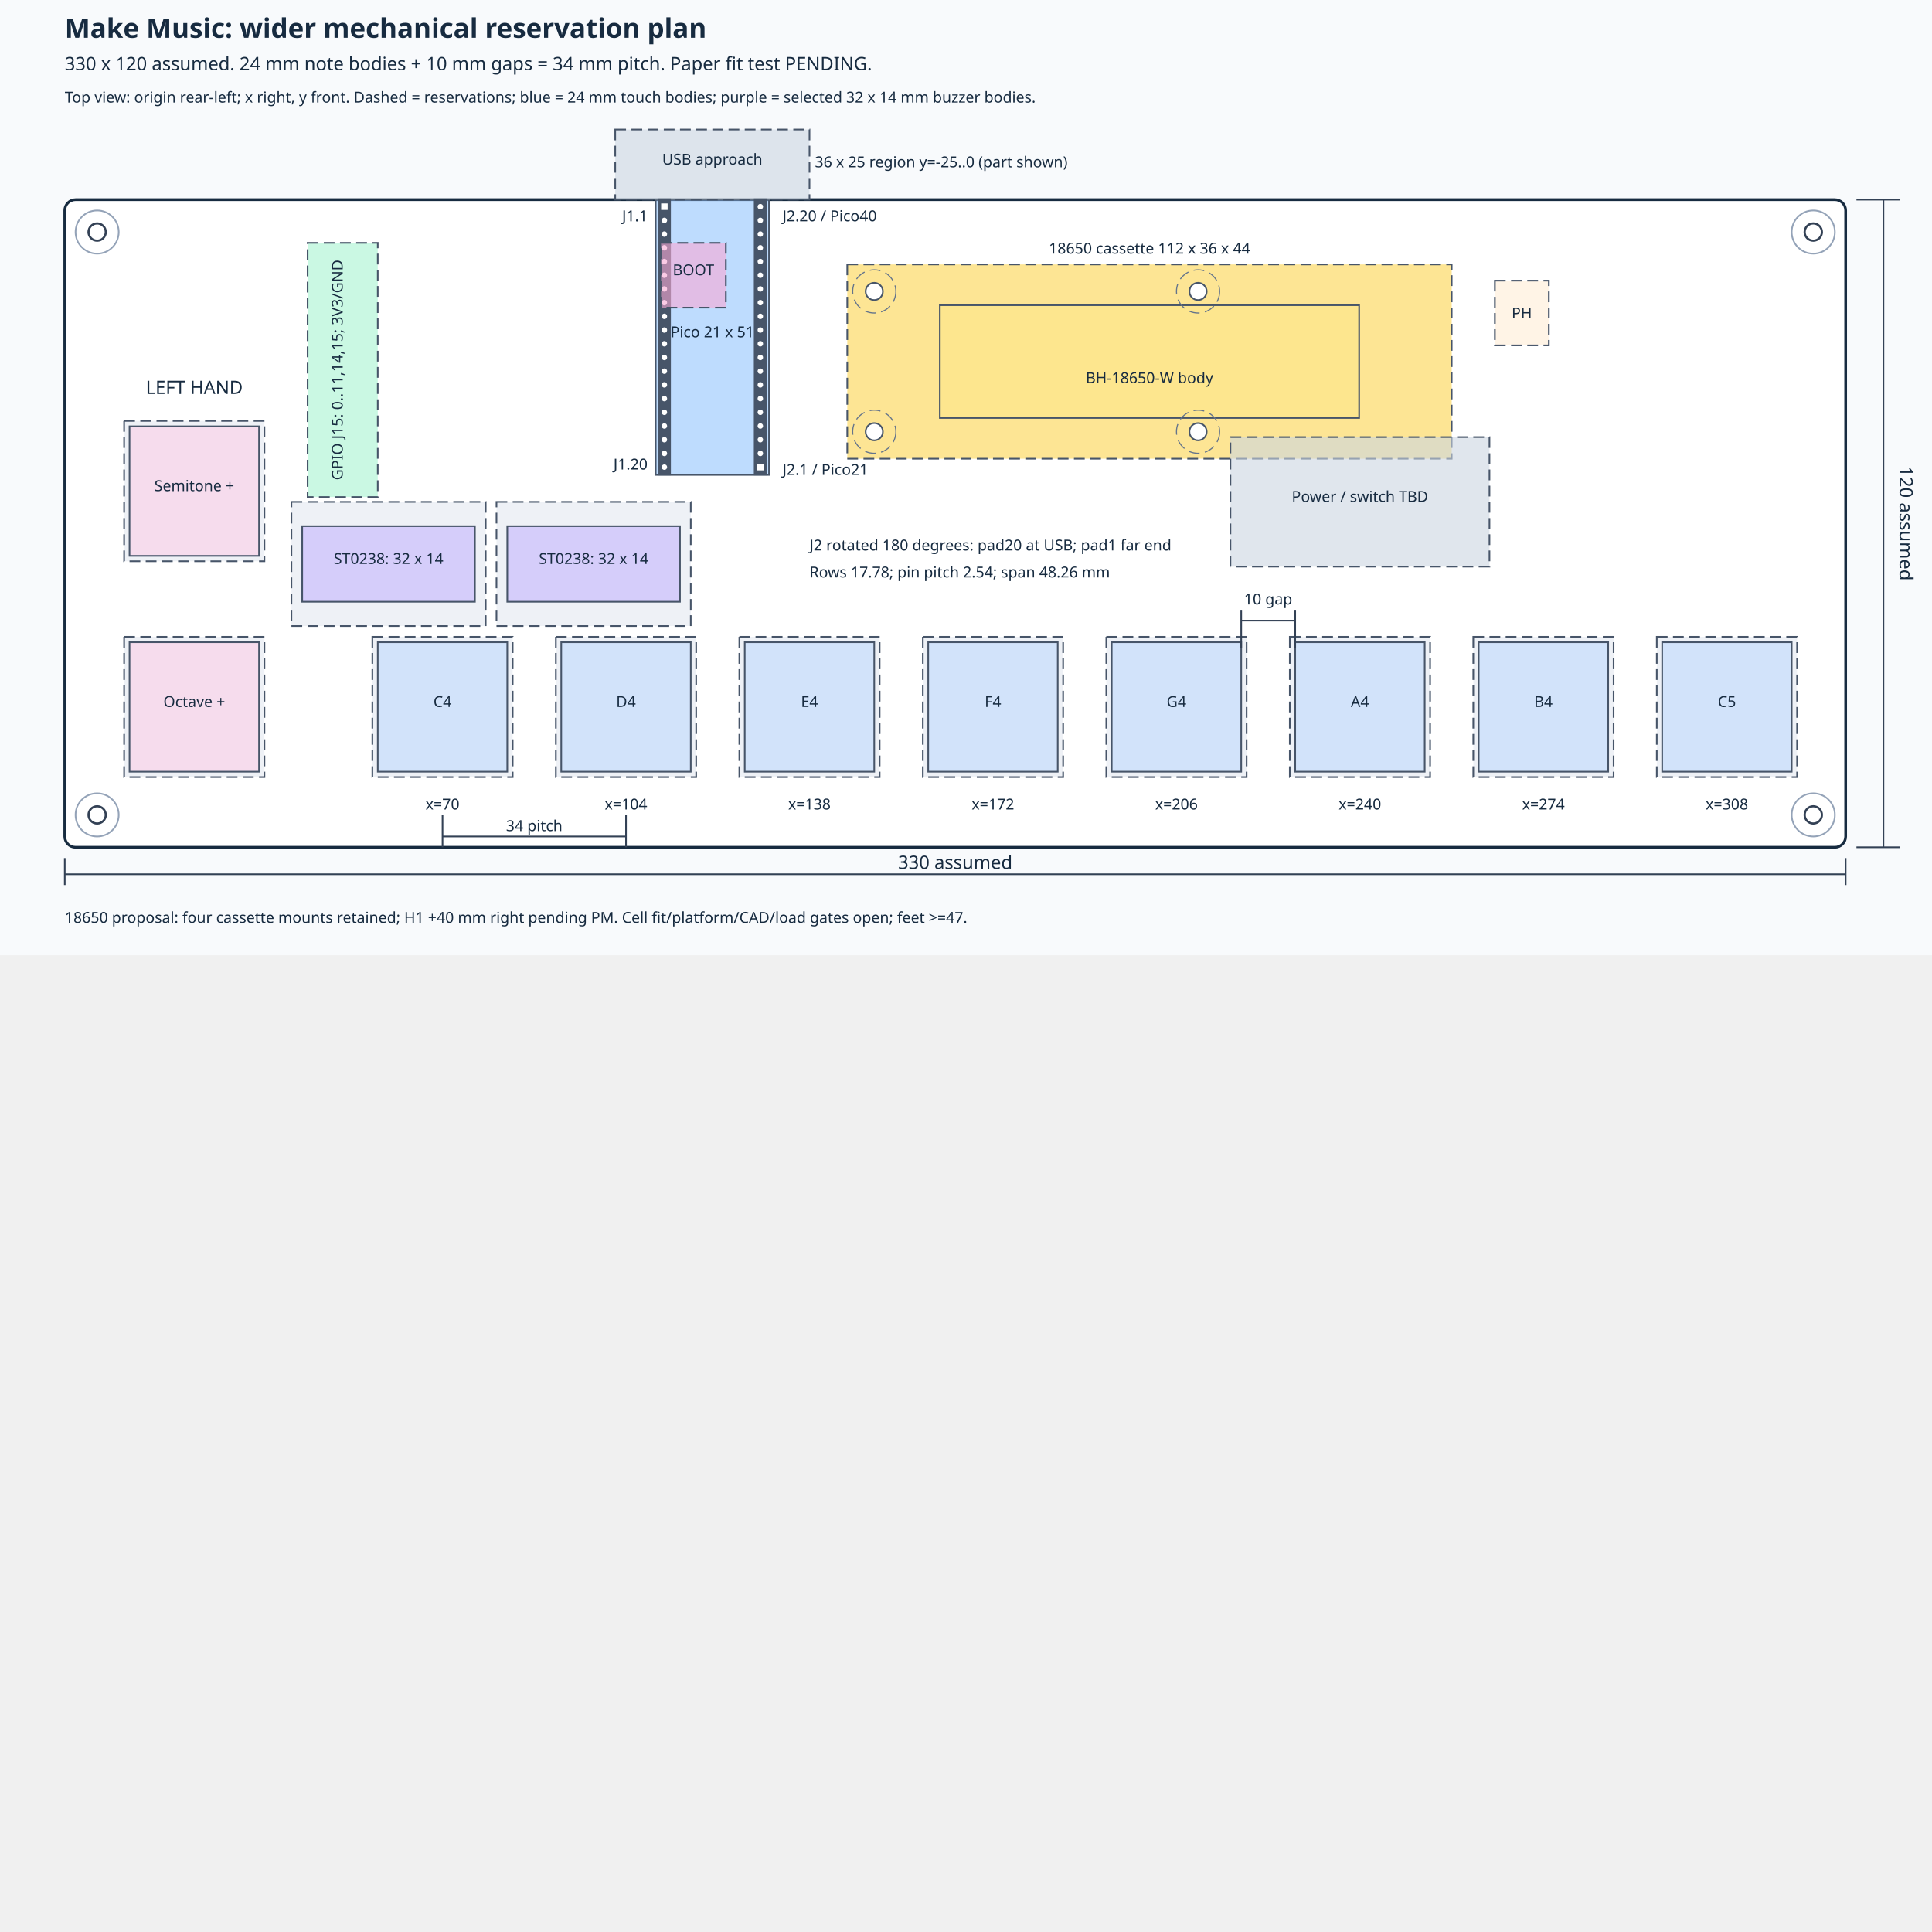
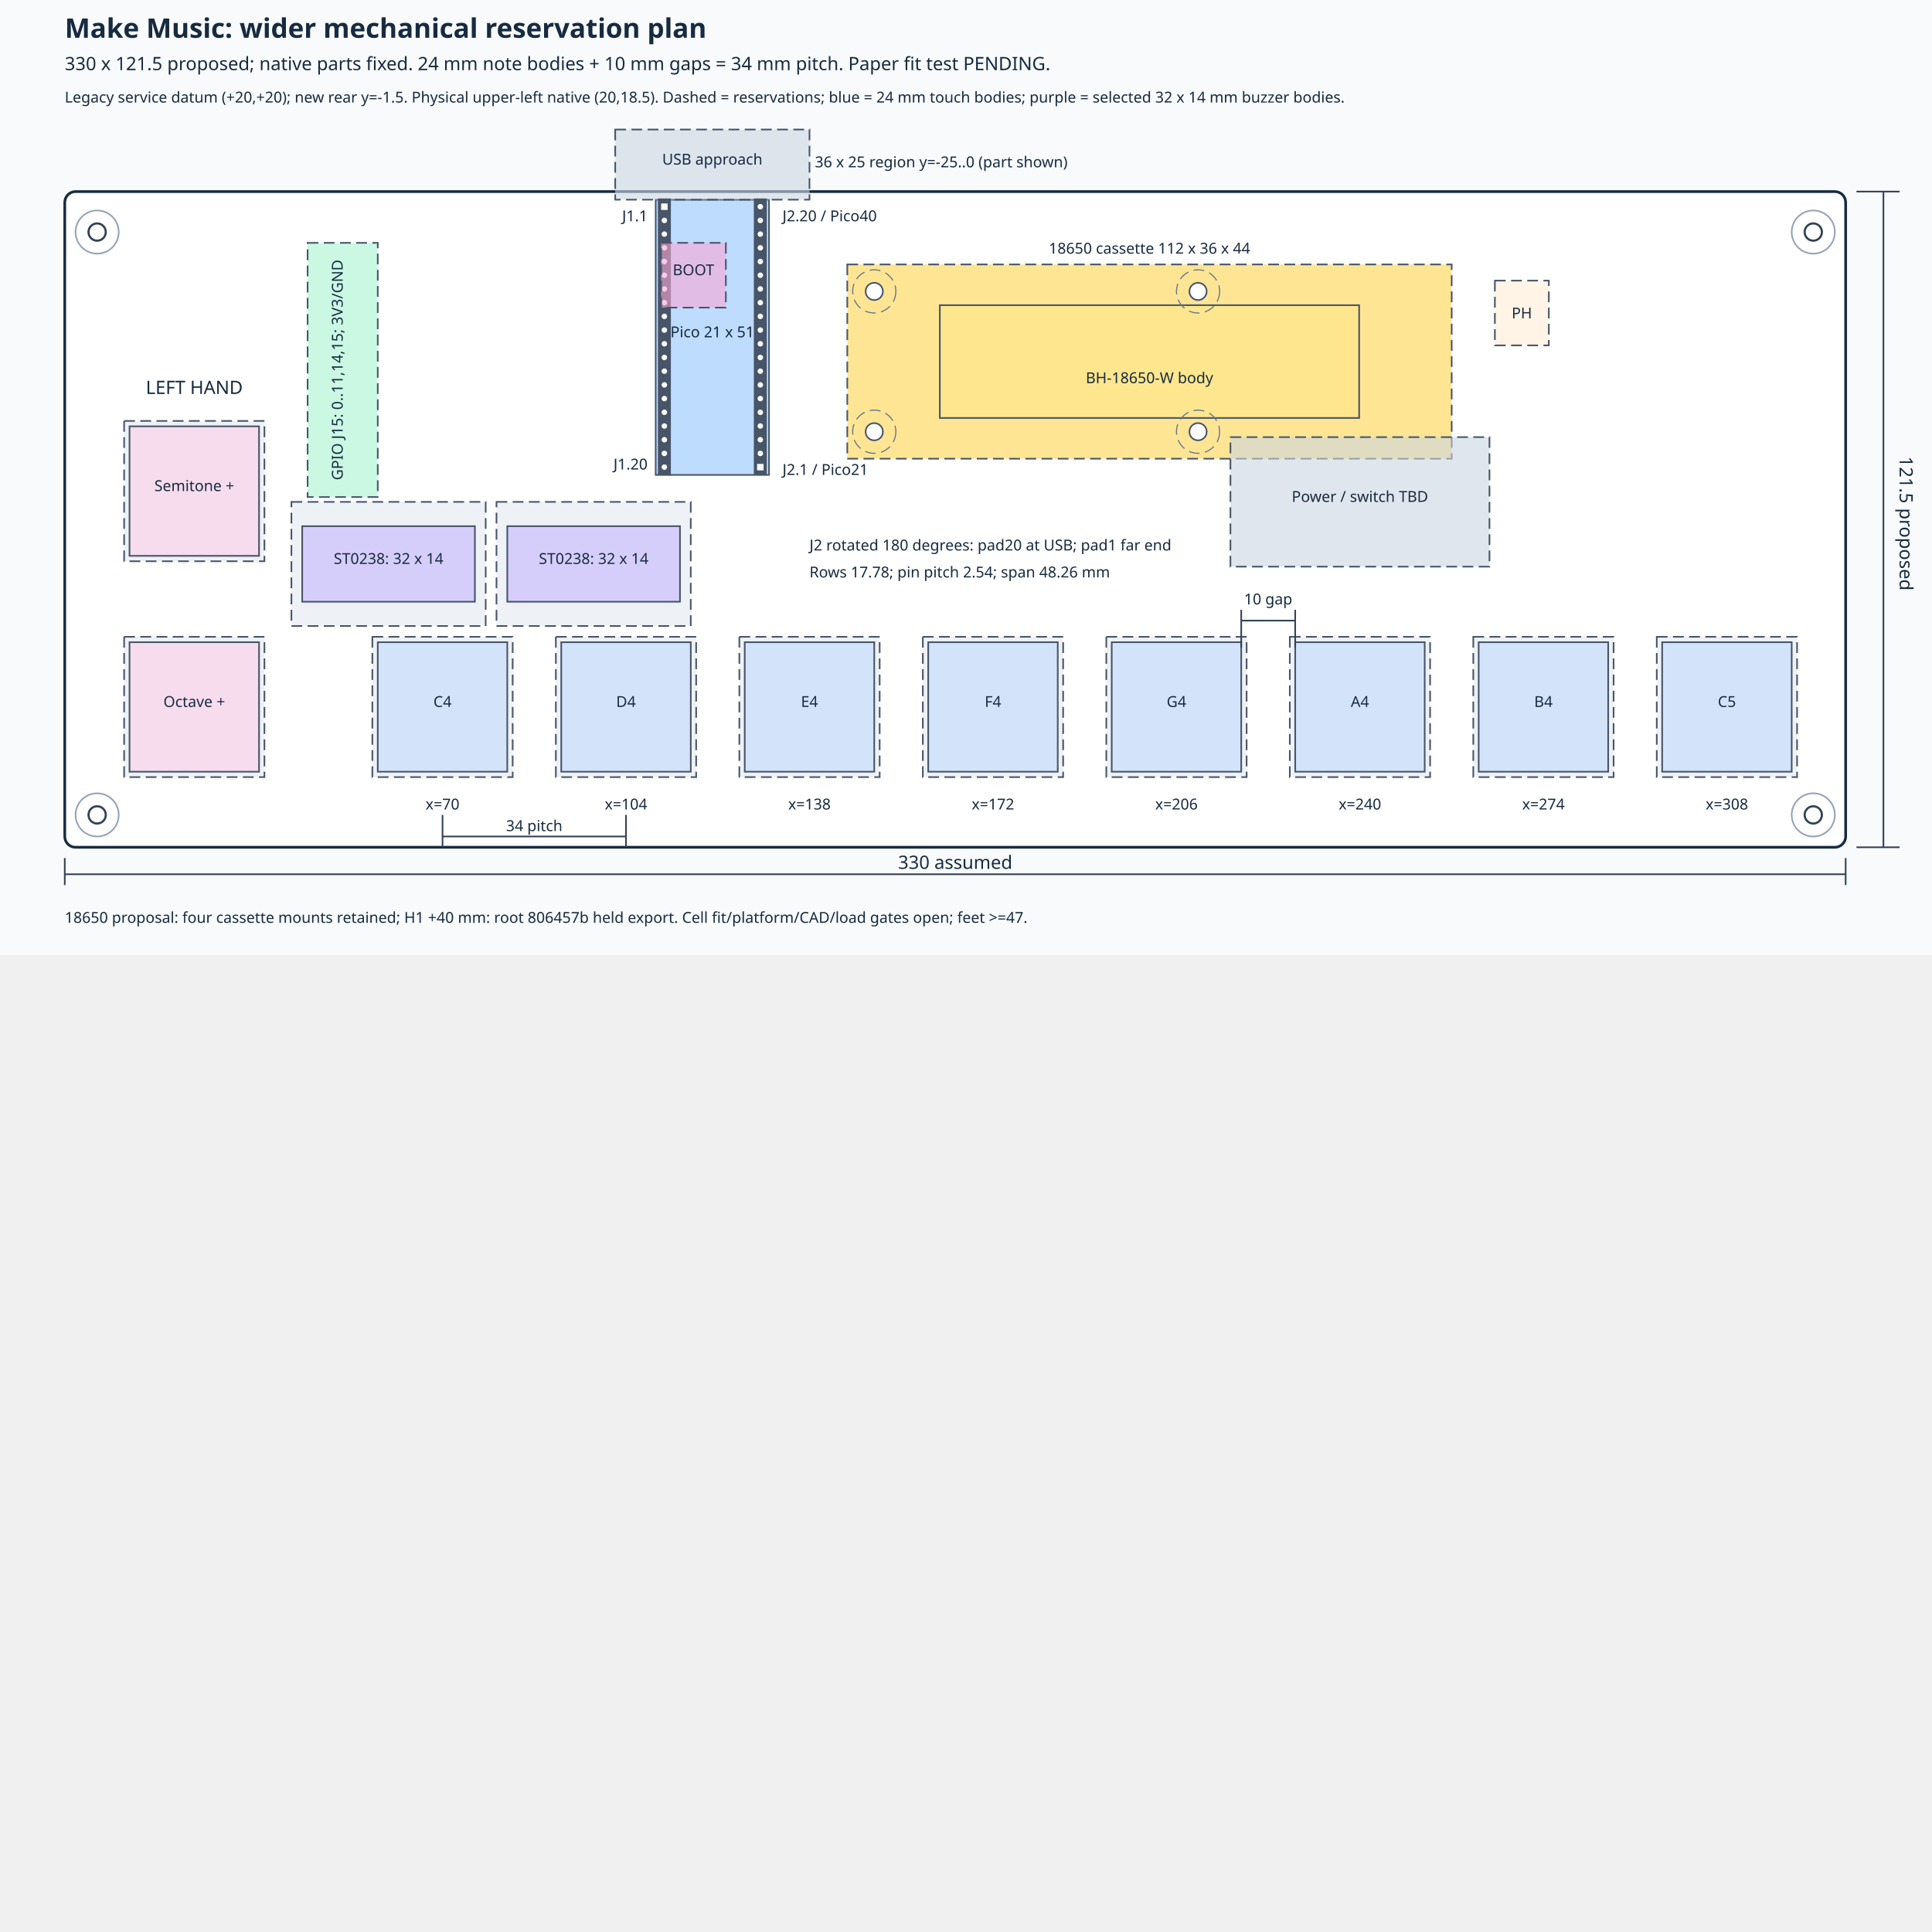
<svg xmlns="http://www.w3.org/2000/svg" width="1200" height="1200" viewBox="-12 -37 358 358">
  <style>text{font:3.4px sans-serif;fill:#172b40}.small{font-size:2.8px}.title{font-size:5px;font-weight:bold}.dim{stroke:#334155;stroke-width:.3}.assumed{stroke-dasharray:2 1}</style>
  <rect x="-12" y="-37" width="358" height="177" fill="#f8fafc" />
  <text x="0" y="-30" class="title">Make Music: wider mechanical reservation plan</text>
-   <text x="0" y="-24">330 x 120 assumed. 24 mm note bodies + 10 mm gaps = 34 mm pitch. Paper fit test PENDING.</text>
-   <text x="0" y="-18" class="small">Top view: origin rear-left; x right, y front. Dashed = reservations; blue = 24 mm touch bodies; purple = selected 32 x 14 mm buzzer bodies.</text>
-   <rect width="330" height="120" rx="2" fill="white" stroke="#172b40" stroke-width=".5" />
+   <text x="0" y="-24">330 x 121.5 proposed; native parts fixed. 24 mm note bodies + 10 mm gaps = 34 mm pitch. Paper fit test PENDING.</text>
+   <text x="0" y="-18" class="small">Legacy service datum (+20,+20); new rear y=-1.5. Physical upper-left native (20,18.5). Dashed = reservations; blue = 24 mm touch bodies; purple = selected 32 x 14 mm buzzer bodies.</text>
+   <rect x="0" y="-1.5" width="330" height="121.5" rx="2" fill="white" stroke="#172b40" stroke-width=".5" />
  <rect x="145" y="12" width="112" height="36" fill="#fcd34d" fill-opacity=".6" stroke="#475569" stroke-width=".3" class="assumed" />
  <rect x="162.15" y="19.55" width="77.7" height="20.9" fill="#fde68a" fill-opacity=".6" stroke="#475569" stroke-width=".3" class="" />
  <text x="201" y="34" text-anchor="middle" class="small">BH-18650-W body</text>
  <text x="201" y="10" text-anchor="middle" class="small">18650 cassette 112 x 36 x 44</text>
  <rect x="265" y="15" width="10" height="12" fill="#ffedd5" fill-opacity=".6" stroke="#475569" stroke-width=".3" class="assumed" />
  <text x="270" y="22" text-anchor="middle" class="small">PH</text>
  <circle cx="150" cy="17" r="4" fill="none" stroke="#64748b" stroke-width=".2" class="assumed" />
  <circle cx="150" cy="17" r="1.6" fill="white" stroke="#475569" stroke-width=".3" />
  <circle cx="210" cy="17" r="4" fill="none" stroke="#64748b" stroke-width=".2" class="assumed" />
  <circle cx="210" cy="17" r="1.6" fill="white" stroke="#475569" stroke-width=".3" />
  <circle cx="150" cy="43" r="4" fill="none" stroke="#64748b" stroke-width=".2" class="assumed" />
  <circle cx="150" cy="43" r="1.6" fill="white" stroke="#475569" stroke-width=".3" />
  <circle cx="210" cy="43" r="4" fill="none" stroke="#64748b" stroke-width=".2" class="assumed" />
  <circle cx="210" cy="43" r="1.6" fill="white" stroke="#475569" stroke-width=".3" />
  <rect x="45" y="8" width="13" height="47.1" fill="#a7f3d0" fill-opacity=".6" stroke="#475569" stroke-width=".3" class="assumed" />
  <text x="51.5" y="31.55" text-anchor="middle" class="small" transform="rotate(-90 51.5 31.55)">GPIO J15: 0..11,14,15; 3V3/GND</text>
  <rect x="109.5" y="0" width="21" height="51" fill="#93c5fd" fill-opacity=".6" stroke="#475569" stroke-width=".3" class="" />
  <text x="120.0" y="25.5" text-anchor="middle" class="small">Pico 21 x 51</text>
  <rect x="102" y="-13" width="36" height="13" fill="#cbd5e1" fill-opacity=".6" stroke="#475569" stroke-width=".3" class="assumed" />
  <text x="120.0" y="-6.5" text-anchor="middle" class="small">USB approach</text>
  <text x="139" y="-6" class="small">36 x 25 region y=-25..0 (part shown)</text>
  <rect x="109.905" y="-.225" width="2.41" height="51.31" fill="#475569" />
  <rect x="127.685" y="-.225" width="2.41" height="51.31" fill="#475569" />
  <rect x="110.51" y="0.7" width="1.2" height="1.2" fill="white" />
  <circle cx="111.11" cy="3.84" r=".51" fill="white" />
  <circle cx="111.11" cy="6.38" r=".51" fill="white" />
  <circle cx="111.11" cy="8.92" r=".51" fill="white" />
  <circle cx="111.11" cy="11.46" r=".51" fill="white" />
  <circle cx="111.11" cy="14.0" r=".51" fill="white" />
  <circle cx="111.11" cy="16.54" r=".51" fill="white" />
  <circle cx="111.11" cy="19.08" r=".51" fill="white" />
  <circle cx="111.11" cy="21.62" r=".51" fill="white" />
  <circle cx="111.11" cy="24.16" r=".51" fill="white" />
  <circle cx="111.11" cy="26.7" r=".51" fill="white" />
  <circle cx="111.11" cy="29.24" r=".51" fill="white" />
  <circle cx="111.11" cy="31.78" r=".51" fill="white" />
  <circle cx="111.11" cy="34.32" r=".51" fill="white" />
  <circle cx="111.11" cy="36.86" r=".51" fill="white" />
  <circle cx="111.11" cy="39.4" r=".51" fill="white" />
  <circle cx="111.11" cy="41.94" r=".51" fill="white" />
  <circle cx="111.11" cy="44.48" r=".51" fill="white" />
  <circle cx="111.11" cy="47.02" r=".51" fill="white" />
  <circle cx="111.11" cy="49.56" r=".51" fill="white" />
  <rect x="128.29" y="48.96" width="1.2" height="1.2" fill="white" />
  <circle cx="128.89" cy="47.02" r=".51" fill="white" />
  <circle cx="128.89" cy="44.48" r=".51" fill="white" />
  <circle cx="128.89" cy="41.94" r=".51" fill="white" />
  <circle cx="128.89" cy="39.4" r=".51" fill="white" />
  <circle cx="128.89" cy="36.86" r=".51" fill="white" />
  <circle cx="128.89" cy="34.32" r=".51" fill="white" />
  <circle cx="128.89" cy="31.78" r=".51" fill="white" />
  <circle cx="128.89" cy="29.24" r=".51" fill="white" />
  <circle cx="128.89" cy="26.7" r=".51" fill="white" />
  <circle cx="128.89" cy="24.16" r=".51" fill="white" />
  <circle cx="128.89" cy="21.62" r=".51" fill="white" />
  <circle cx="128.89" cy="19.08" r=".51" fill="white" />
  <circle cx="128.89" cy="16.54" r=".51" fill="white" />
  <circle cx="128.89" cy="14.0" r=".51" fill="white" />
  <circle cx="128.89" cy="11.46" r=".51" fill="white" />
  <circle cx="128.89" cy="8.92" r=".51" fill="white" />
  <circle cx="128.89" cy="6.38" r=".51" fill="white" />
  <circle cx="128.89" cy="3.84" r=".51" fill="white" />
  <circle cx="128.89" cy="1.3" r=".51" fill="white" />
  <text x="108" y="4" text-anchor="end" class="small">J1.1</text>
  <text x="133" y="4" class="small">J2.20 / Pico40</text>
  <text x="108" y="50" text-anchor="end" class="small">J1.20</text>
  <text x="133" y="51" class="small">J2.1 / Pico21</text>
  <rect x="110.5" y="8" width="12" height="12" fill="#f9a8d4" fill-opacity=".6" stroke="#475569" stroke-width=".3" class="assumed" />
  <text x="116.5" y="14.0" text-anchor="middle" class="small">BOOT</text>
  <rect x="42" y="56" width="36" height="23" fill="#e2e8f0" fill-opacity=".6" stroke="#475569" stroke-width=".3" class="assumed" />
  <rect x="44" y="60.5" width="32" height="14" fill="#c4b5fd" fill-opacity=".6" stroke="#475569" stroke-width=".3" class="" />
  <text x="60.0" y="67.5" text-anchor="middle" class="small">ST0238: 32 x 14</text>
  <rect x="80" y="56" width="36" height="23" fill="#e2e8f0" fill-opacity=".6" stroke="#475569" stroke-width=".3" class="assumed" />
  <rect x="82" y="60.5" width="32" height="14" fill="#c4b5fd" fill-opacity=".6" stroke="#475569" stroke-width=".3" class="" />
  <text x="98.0" y="67.5" text-anchor="middle" class="small">ST0238: 32 x 14</text>
  <rect x="216" y="44" width="48" height="24" fill="#cbd5e1" fill-opacity=".6" stroke="#475569" stroke-width=".3" class="assumed" />
  <text x="240.0" y="56.0" text-anchor="middle" class="small">Power / switch TBD</text>
  <text x="138" y="65" class="small">J2 rotated 180 degrees: pad20 at USB; pad1 far end</text>
  <text x="138" y="70" class="small">Rows 17.78; pin pitch 2.54; span 48.26 mm</text>
  <rect x="57" y="81" width="26" height="26" fill="#e2e8f0" fill-opacity=".6" stroke="#475569" stroke-width=".3" class="assumed" />
  <rect x="58" y="82" width="24" height="24" fill="#bfdbfe" fill-opacity=".6" stroke="#475569" stroke-width=".3" class="" />
  <text x="70.0" y="94.0" text-anchor="middle" class="small">C4</text>
  <text x="70" y="113" text-anchor="middle" class="small">x=70</text>
  <rect x="91" y="81" width="26" height="26" fill="#e2e8f0" fill-opacity=".6" stroke="#475569" stroke-width=".3" class="assumed" />
  <rect x="92" y="82" width="24" height="24" fill="#bfdbfe" fill-opacity=".6" stroke="#475569" stroke-width=".3" class="" />
  <text x="104.0" y="94.0" text-anchor="middle" class="small">D4</text>
  <text x="104" y="113" text-anchor="middle" class="small">x=104</text>
  <rect x="125" y="81" width="26" height="26" fill="#e2e8f0" fill-opacity=".6" stroke="#475569" stroke-width=".3" class="assumed" />
  <rect x="126" y="82" width="24" height="24" fill="#bfdbfe" fill-opacity=".6" stroke="#475569" stroke-width=".3" class="" />
  <text x="138.0" y="94.0" text-anchor="middle" class="small">E4</text>
  <text x="138" y="113" text-anchor="middle" class="small">x=138</text>
  <rect x="159" y="81" width="26" height="26" fill="#e2e8f0" fill-opacity=".6" stroke="#475569" stroke-width=".3" class="assumed" />
  <rect x="160" y="82" width="24" height="24" fill="#bfdbfe" fill-opacity=".6" stroke="#475569" stroke-width=".3" class="" />
  <text x="172.0" y="94.0" text-anchor="middle" class="small">F4</text>
  <text x="172" y="113" text-anchor="middle" class="small">x=172</text>
  <rect x="193" y="81" width="26" height="26" fill="#e2e8f0" fill-opacity=".6" stroke="#475569" stroke-width=".3" class="assumed" />
  <rect x="194" y="82" width="24" height="24" fill="#bfdbfe" fill-opacity=".6" stroke="#475569" stroke-width=".3" class="" />
  <text x="206.0" y="94.0" text-anchor="middle" class="small">G4</text>
  <text x="206" y="113" text-anchor="middle" class="small">x=206</text>
  <rect x="227" y="81" width="26" height="26" fill="#e2e8f0" fill-opacity=".6" stroke="#475569" stroke-width=".3" class="assumed" />
  <rect x="228" y="82" width="24" height="24" fill="#bfdbfe" fill-opacity=".6" stroke="#475569" stroke-width=".3" class="" />
  <text x="240.0" y="94.0" text-anchor="middle" class="small">A4</text>
  <text x="240" y="113" text-anchor="middle" class="small">x=240</text>
  <rect x="261" y="81" width="26" height="26" fill="#e2e8f0" fill-opacity=".6" stroke="#475569" stroke-width=".3" class="assumed" />
  <rect x="262" y="82" width="24" height="24" fill="#bfdbfe" fill-opacity=".6" stroke="#475569" stroke-width=".3" class="" />
  <text x="274.0" y="94.0" text-anchor="middle" class="small">B4</text>
  <text x="274" y="113" text-anchor="middle" class="small">x=274</text>
  <rect x="295" y="81" width="26" height="26" fill="#e2e8f0" fill-opacity=".6" stroke="#475569" stroke-width=".3" class="assumed" />
  <rect x="296" y="82" width="24" height="24" fill="#bfdbfe" fill-opacity=".6" stroke="#475569" stroke-width=".3" class="" />
  <text x="308.0" y="94.0" text-anchor="middle" class="small">C5</text>
  <text x="308" y="113" text-anchor="middle" class="small">x=308</text>
  <rect x="11" y="41" width="26" height="26" fill="#e2e8f0" fill-opacity=".6" stroke="#475569" stroke-width=".3" class="assumed" />
  <rect x="12" y="42" width="24" height="24" fill="#fbcfe8" fill-opacity=".6" stroke="#475569" stroke-width=".3" class="" />
  <text x="24.0" y="54.0" text-anchor="middle" class="small">Semitone +</text>
  <rect x="11" y="81" width="26" height="26" fill="#e2e8f0" fill-opacity=".6" stroke="#475569" stroke-width=".3" class="assumed" />
  <rect x="12" y="82" width="24" height="24" fill="#fbcfe8" fill-opacity=".6" stroke="#475569" stroke-width=".3" class="" />
  <text x="24.0" y="94.0" text-anchor="middle" class="small">Octave +</text>
  <text x="24" y="36" text-anchor="middle">LEFT HAND</text>
  <circle cx="6" cy="6" r="4" fill="none" stroke="#94a3b8" stroke-width=".3" />
  <circle cx="6" cy="6" r="1.6" fill="white" stroke="#334155" stroke-width=".4" />
  <circle cx="324" cy="6" r="4" fill="none" stroke="#94a3b8" stroke-width=".3" />
  <circle cx="324" cy="6" r="1.6" fill="white" stroke="#334155" stroke-width=".4" />
  <circle cx="6" cy="114" r="4" fill="none" stroke="#94a3b8" stroke-width=".3" />
  <circle cx="6" cy="114" r="1.6" fill="white" stroke="#334155" stroke-width=".4" />
  <circle cx="324" cy="114" r="4" fill="none" stroke="#94a3b8" stroke-width=".3" />
  <circle cx="324" cy="114" r="1.6" fill="white" stroke="#334155" stroke-width=".4" />
  <path d="M0 122v5 M330 122v5 M0 125H330" class="dim" fill="none" />
  <text x="165" y="124" text-anchor="middle">330 assumed</text>
-   <path d="M332 0h8 M332 120h8 M337 0v120" class="dim" fill="none" />
-   <text x="340" y="60" transform="rotate(90 340 60)" text-anchor="middle">120 assumed</text>
+   <path d="M332 -1.5h8 M332 120h8 M337 -1.5v121.5" class="dim" fill="none" />
+   <text x="340" y="60" transform="rotate(90 340 60)" text-anchor="middle">121.5 proposed</text>
  <path d="M218 83v-7 M228 83v-7 M218 78H228" class="dim" fill="none" />
  <text x="223" y="75" text-anchor="middle" class="small">10 gap</text>
  <path d="M70 114v6 M104 114v6 M70 118H104" class="dim" fill="none" />
  <text x="87" y="117" text-anchor="middle" class="small">34 pitch</text>
-   <text x="0" y="134" class="small">18650 proposal: four cassette mounts retained; H1 +40 mm right pending PM. Cell fit/platform/CAD/load gates open; feet &gt;=47.</text>
+   <text x="0" y="134" class="small">18650 proposal: four cassette mounts retained; H1 +40 mm: root 806457b held export. Cell fit/platform/CAD/load gates open; feet &gt;=47.</text>
</svg>
